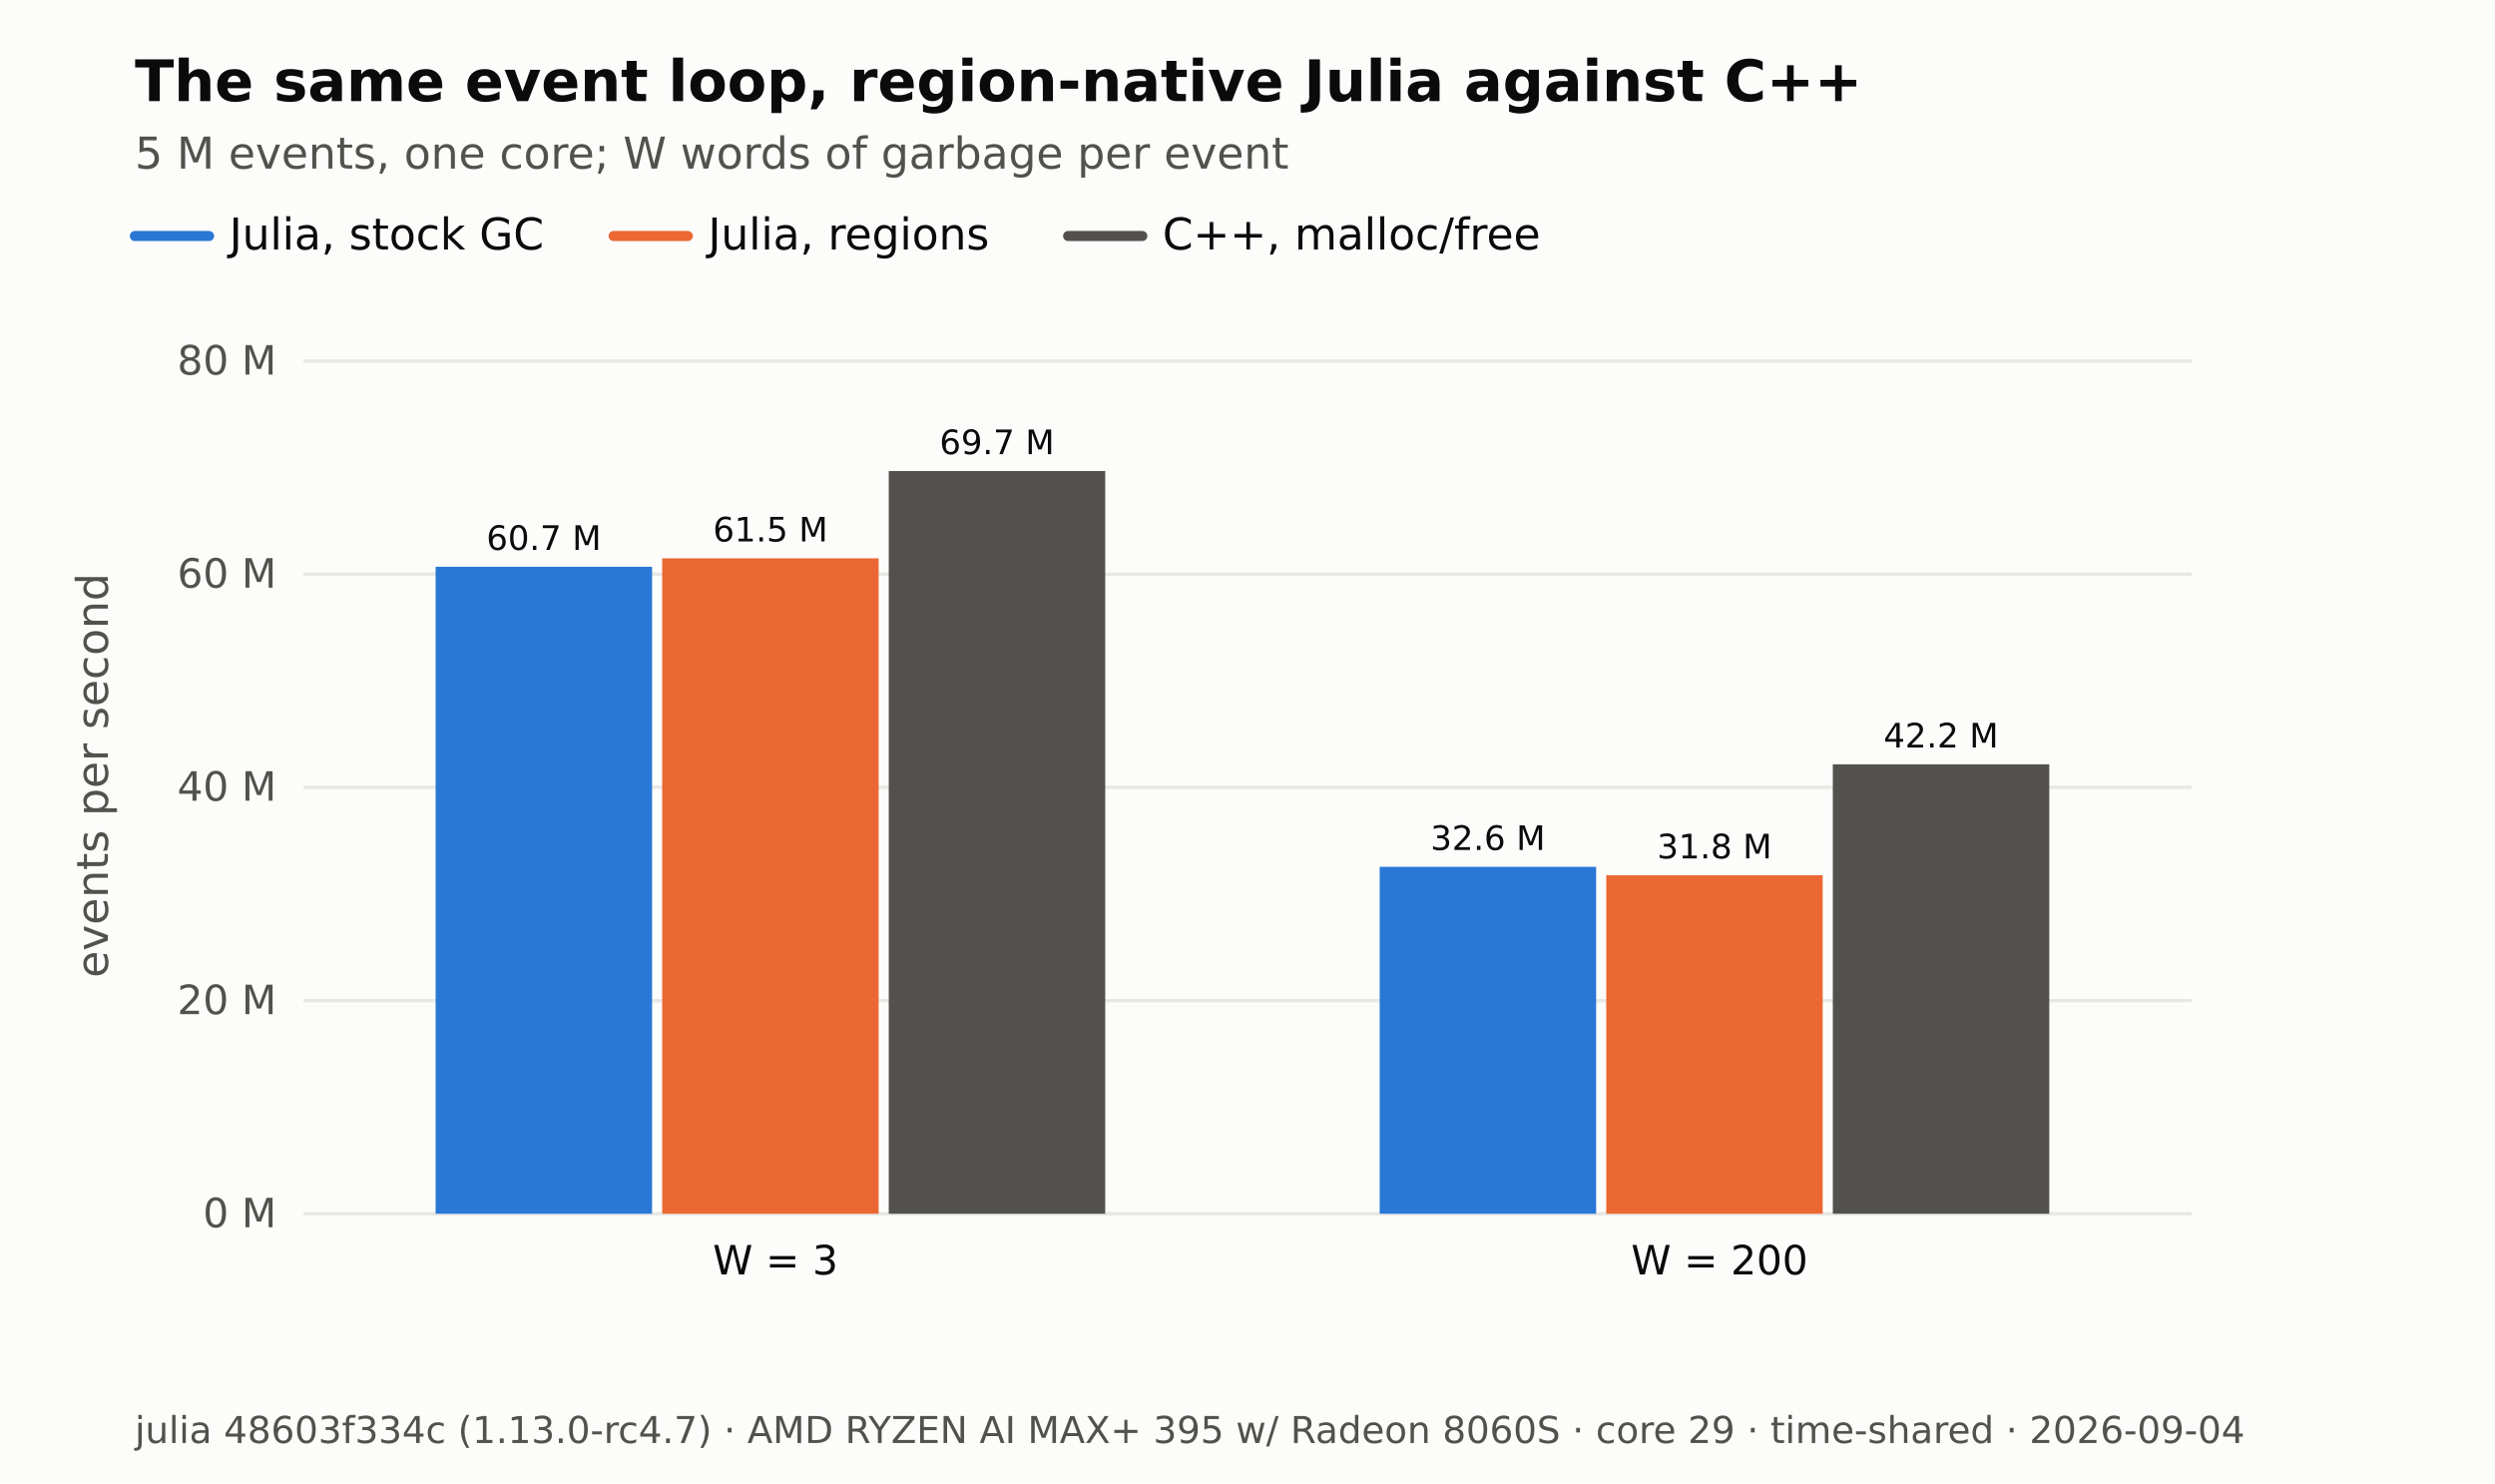
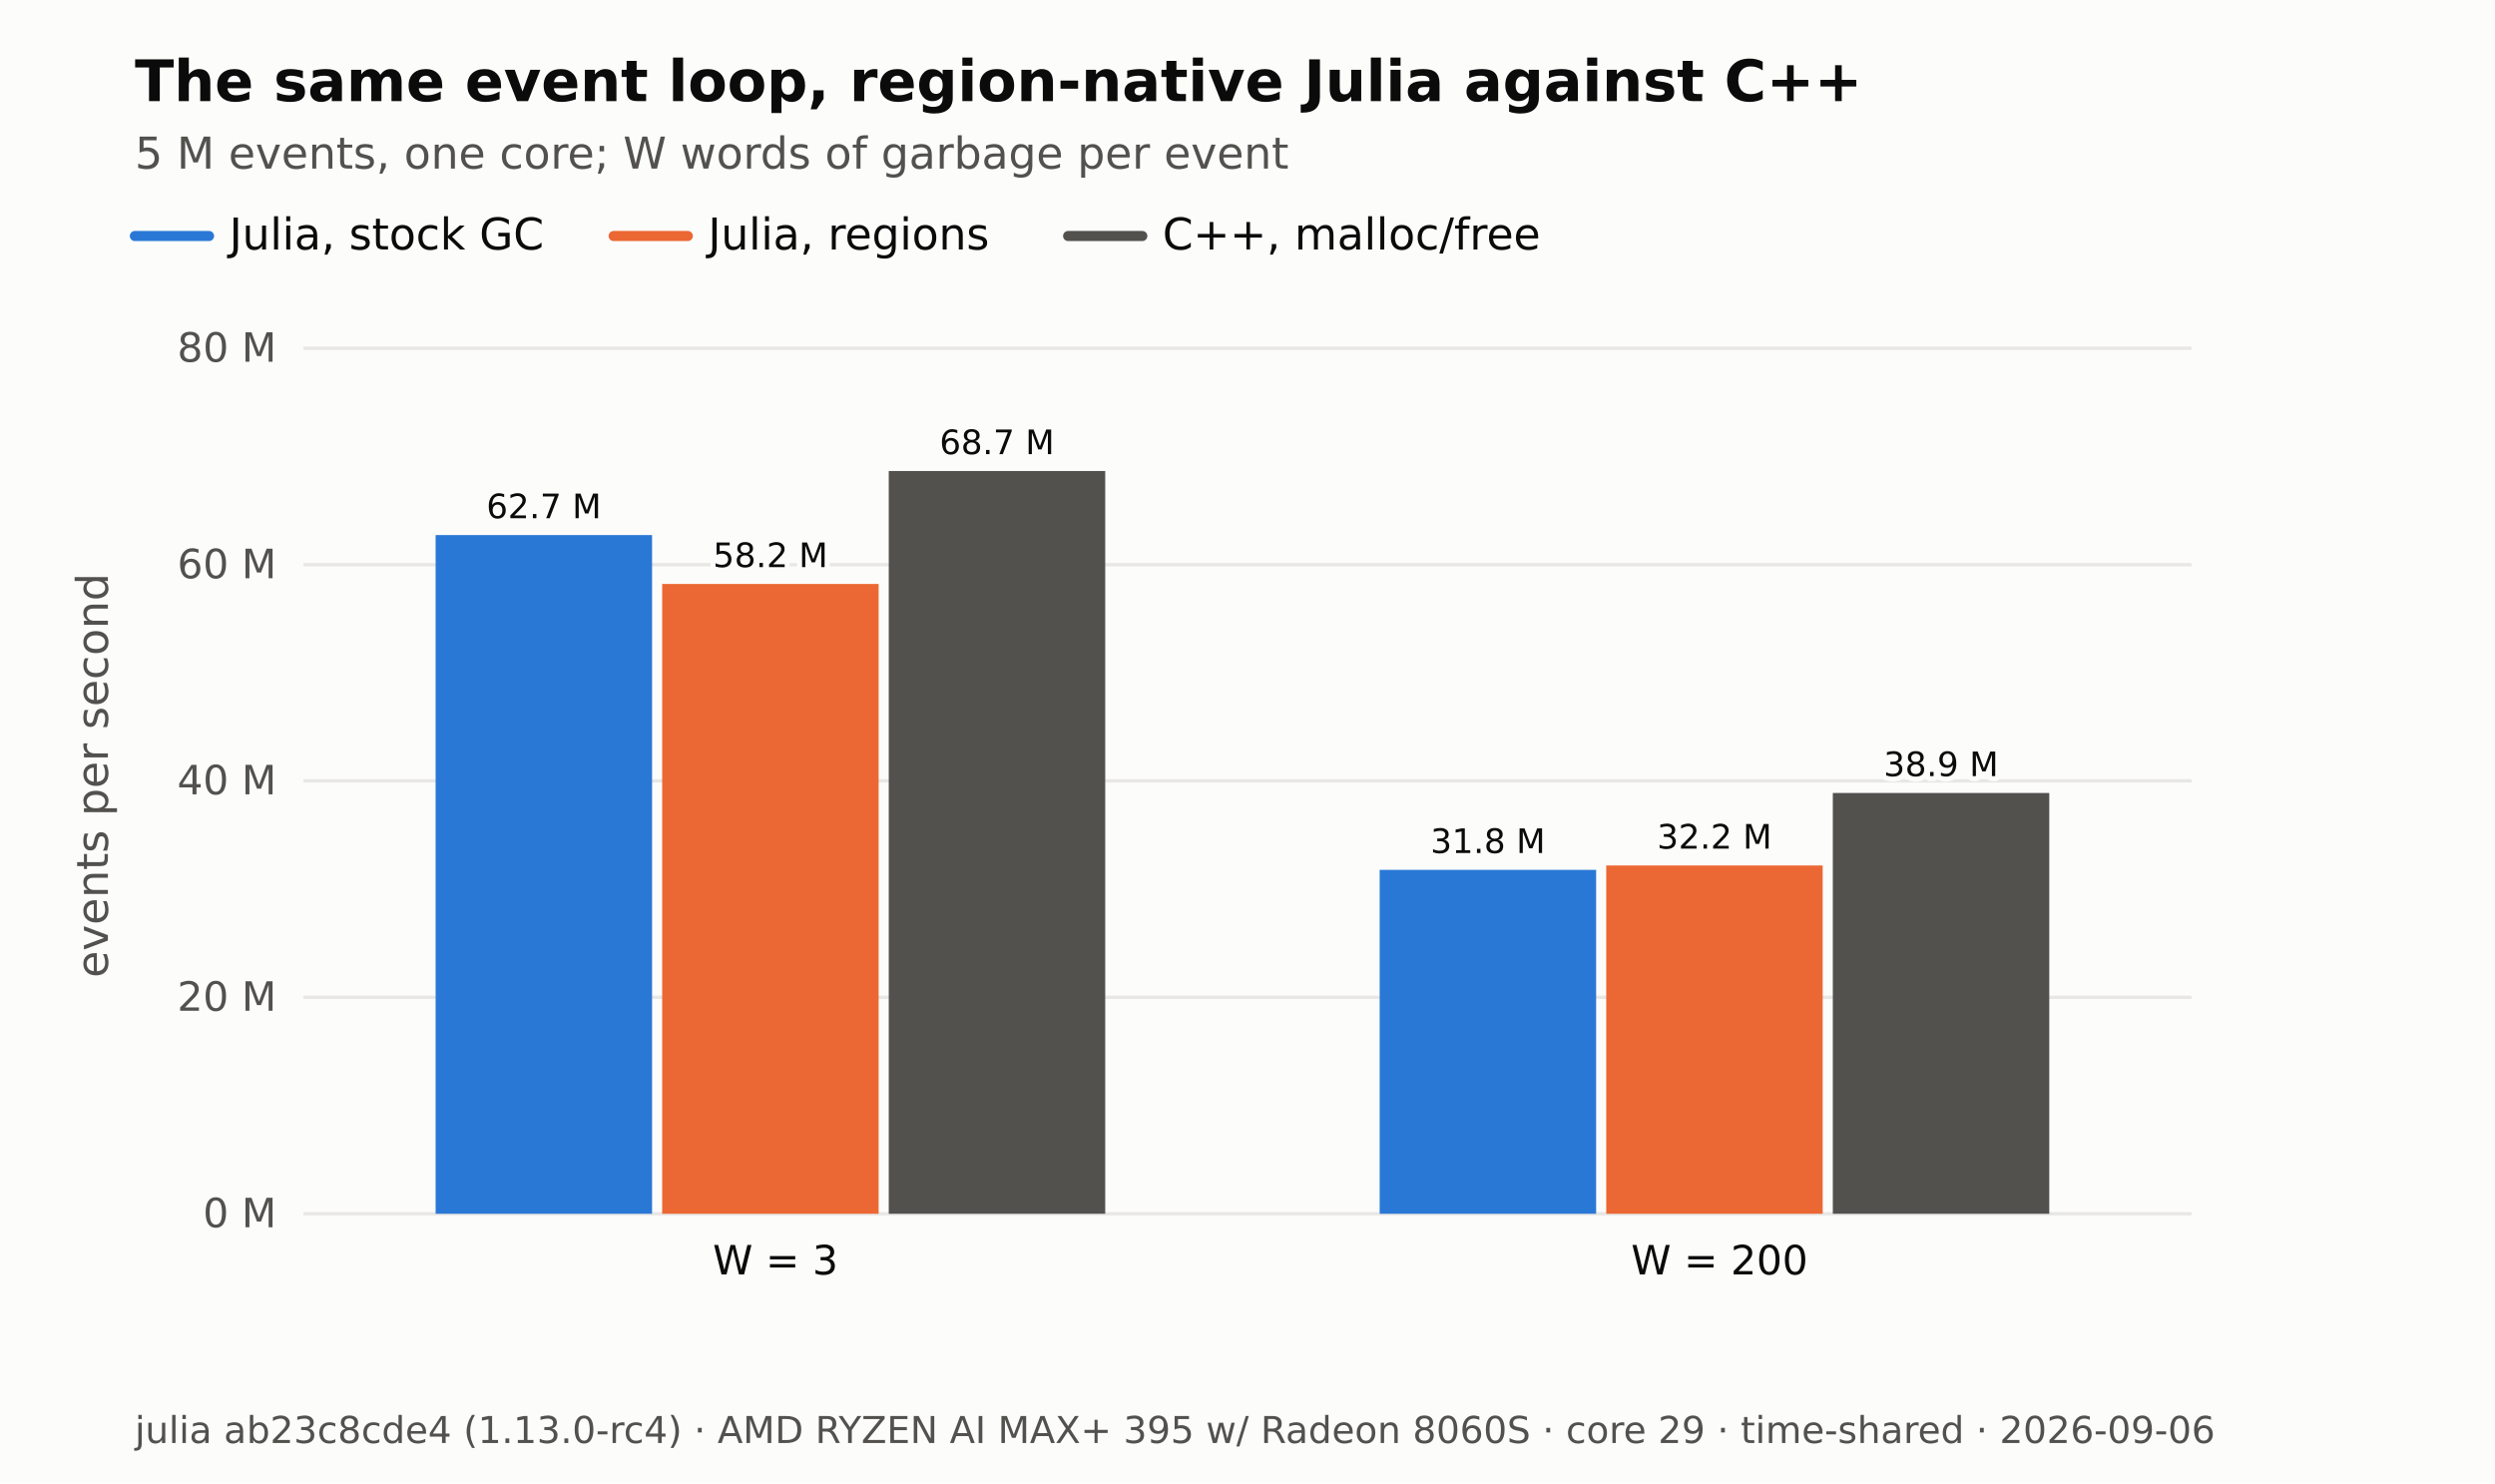
<svg xmlns="http://www.w3.org/2000/svg" viewBox="0 0 740 440" font-size="13">
  <rect width="740" height="440" fill="#fcfcfb" />
  <text x="40.0" y="30.0" font-family="DejaVu Sans, sans-serif" font-size="17" fill="#0b0b0b" text-anchor="start" font-weight="bold">The same event loop, region-native Julia against C++</text>
  <text x="40.0" y="50.0" font-family="DejaVu Sans, sans-serif" font-size="13" fill="#52514e" text-anchor="start">5 M events, one core; W words of garbage per event</text>
  <line x1="40" y1="70" x2="62" y2="70" stroke="#2a78d6" stroke-width="3" stroke-linecap="round" />
  <text x="68.0" y="74.0" font-family="DejaVu Sans, sans-serif" font-size="13" fill="#0b0b0b" text-anchor="start">Julia, stock GC</text>
  <line x1="182.0" y1="70" x2="204.0" y2="70" stroke="#eb6834" stroke-width="3" stroke-linecap="round" />
  <text x="210.0" y="74.0" font-family="DejaVu Sans, sans-serif" font-size="13" fill="#0b0b0b" text-anchor="start">Julia, regions</text>
  <line x1="316.8" y1="70" x2="338.8" y2="70" stroke="#52514e" stroke-width="3" stroke-linecap="round" />
  <text x="344.8" y="74.0" font-family="DejaVu Sans, sans-serif" font-size="13" fill="#0b0b0b" text-anchor="start">C++, malloc/free</text>
  <line x1="90" y1="360.0" x2="650" y2="360.0" stroke="#e8e7e4" stroke-width="1" />
  <text x="82.0" y="364.0" font-family="DejaVu Sans, sans-serif" font-size="12" fill="#52514e" text-anchor="end">0 M</text>
-   <line x1="90" y1="296.8" x2="650" y2="296.8" stroke="#e8e7e4" stroke-width="1" />
-   <text x="82.0" y="300.8" font-family="DejaVu Sans, sans-serif" font-size="12" fill="#52514e" text-anchor="end">20 M</text>
-   <line x1="90" y1="233.5" x2="650" y2="233.5" stroke="#e8e7e4" stroke-width="1" />
-   <text x="82.0" y="237.5" font-family="DejaVu Sans, sans-serif" font-size="12" fill="#52514e" text-anchor="end">40 M</text>
-   <line x1="90" y1="170.3" x2="650" y2="170.3" stroke="#e8e7e4" stroke-width="1" />
-   <text x="82.0" y="174.3" font-family="DejaVu Sans, sans-serif" font-size="12" fill="#52514e" text-anchor="end">60 M</text>
-   <line x1="90" y1="107.1" x2="650" y2="107.1" stroke="#e8e7e4" stroke-width="1" />
-   <text x="82.0" y="111.1" font-family="DejaVu Sans, sans-serif" font-size="12" fill="#52514e" text-anchor="end">80 M</text>
-   <rect x="129.2" y="168.1" width="64.2" height="191.9" fill="#2a78d6" />
-   <text x="161.3" y="163.1" font-family="DejaVu Sans, sans-serif" font-size="10" fill="#0b0b0b" text-anchor="middle" paint-order="stroke" stroke="#fcfcfb" stroke-width="3" stroke-linejoin="round">60.7 M</text>
-   <rect x="196.4" y="165.6" width="64.2" height="194.4" fill="#eb6834" />
-   <text x="228.5" y="160.6" font-family="DejaVu Sans, sans-serif" font-size="10" fill="#0b0b0b" text-anchor="middle" paint-order="stroke" stroke="#fcfcfb" stroke-width="3" stroke-linejoin="round">61.5 M</text>
+   <line x1="90" y1="295.8" x2="650" y2="295.8" stroke="#e8e7e4" stroke-width="1" />
+   <text x="82.0" y="299.8" font-family="DejaVu Sans, sans-serif" font-size="12" fill="#52514e" text-anchor="end">20 M</text>
+   <line x1="90" y1="231.6" x2="650" y2="231.6" stroke="#e8e7e4" stroke-width="1" />
+   <text x="82.0" y="235.6" font-family="DejaVu Sans, sans-serif" font-size="12" fill="#52514e" text-anchor="end">40 M</text>
+   <line x1="90" y1="167.5" x2="650" y2="167.5" stroke="#e8e7e4" stroke-width="1" />
+   <text x="82.0" y="171.5" font-family="DejaVu Sans, sans-serif" font-size="12" fill="#52514e" text-anchor="end">60 M</text>
+   <line x1="90" y1="103.3" x2="650" y2="103.3" stroke="#e8e7e4" stroke-width="1" />
+   <text x="82.0" y="107.3" font-family="DejaVu Sans, sans-serif" font-size="12" fill="#52514e" text-anchor="end">80 M</text>
+   <rect x="129.2" y="158.7" width="64.2" height="201.3" fill="#2a78d6" />
+   <text x="161.3" y="153.7" font-family="DejaVu Sans, sans-serif" font-size="10" fill="#0b0b0b" text-anchor="middle" paint-order="stroke" stroke="#fcfcfb" stroke-width="3" stroke-linejoin="round">62.7 M</text>
+   <rect x="196.4" y="173.2" width="64.2" height="186.8" fill="#eb6834" />
+   <text x="228.5" y="168.2" font-family="DejaVu Sans, sans-serif" font-size="10" fill="#0b0b0b" text-anchor="middle" paint-order="stroke" stroke="#fcfcfb" stroke-width="3" stroke-linejoin="round">58.2 M</text>
  <rect x="263.6" y="139.7" width="64.2" height="220.3" fill="#52514e" />
-   <text x="295.7" y="134.7" font-family="DejaVu Sans, sans-serif" font-size="10" fill="#0b0b0b" text-anchor="middle" paint-order="stroke" stroke="#fcfcfb" stroke-width="3" stroke-linejoin="round">69.7 M</text>
+   <text x="295.7" y="134.7" font-family="DejaVu Sans, sans-serif" font-size="10" fill="#0b0b0b" text-anchor="middle" paint-order="stroke" stroke="#fcfcfb" stroke-width="3" stroke-linejoin="round">68.7 M</text>
  <text x="230.0" y="378.0" font-family="DejaVu Sans, sans-serif" font-size="12" fill="#0b0b0b" text-anchor="middle">W = 3</text>
-   <rect x="409.2" y="257.1" width="64.2" height="102.9" fill="#2a78d6" />
-   <text x="441.3" y="252.1" font-family="DejaVu Sans, sans-serif" font-size="10" fill="#0b0b0b" text-anchor="middle" paint-order="stroke" stroke="#fcfcfb" stroke-width="3" stroke-linejoin="round">32.6 M</text>
-   <rect x="476.4" y="259.6" width="64.2" height="100.4" fill="#eb6834" />
-   <text x="508.5" y="254.6" font-family="DejaVu Sans, sans-serif" font-size="10" fill="#0b0b0b" text-anchor="middle" paint-order="stroke" stroke="#fcfcfb" stroke-width="3" stroke-linejoin="round">31.8 M</text>
-   <rect x="543.6" y="226.7" width="64.2" height="133.3" fill="#52514e" />
-   <text x="575.7" y="221.7" font-family="DejaVu Sans, sans-serif" font-size="10" fill="#0b0b0b" text-anchor="middle" paint-order="stroke" stroke="#fcfcfb" stroke-width="3" stroke-linejoin="round">42.2 M</text>
+   <rect x="409.2" y="258.0" width="64.2" height="102.0" fill="#2a78d6" />
+   <text x="441.3" y="253.0" font-family="DejaVu Sans, sans-serif" font-size="10" fill="#0b0b0b" text-anchor="middle" paint-order="stroke" stroke="#fcfcfb" stroke-width="3" stroke-linejoin="round">31.8 M</text>
+   <rect x="476.4" y="256.7" width="64.2" height="103.3" fill="#eb6834" />
+   <text x="508.5" y="251.7" font-family="DejaVu Sans, sans-serif" font-size="10" fill="#0b0b0b" text-anchor="middle" paint-order="stroke" stroke="#fcfcfb" stroke-width="3" stroke-linejoin="round">32.2 M</text>
+   <rect x="543.6" y="235.2" width="64.2" height="124.8" fill="#52514e" />
+   <text x="575.7" y="230.2" font-family="DejaVu Sans, sans-serif" font-size="10" fill="#0b0b0b" text-anchor="middle" paint-order="stroke" stroke="#fcfcfb" stroke-width="3" stroke-linejoin="round">38.9 M</text>
  <text x="510.0" y="378.0" font-family="DejaVu Sans, sans-serif" font-size="12" fill="#0b0b0b" text-anchor="middle">W = 200</text>
  <text x="32.0" y="230.0" font-family="DejaVu Sans, sans-serif" font-size="13" fill="#52514e" text-anchor="middle" transform="rotate(-90 32 230.0)">events per second</text>
-   <text x="40.0" y="428.0" font-family="DejaVu Sans, sans-serif" font-size="11" fill="#52514e" text-anchor="start">julia 48603f334c (1.13.0-rc4.7) · AMD RYZEN AI MAX+ 395 w/ Radeon 8060S · core 29 · time-shared · 2026-09-04</text>
+   <text x="40.0" y="428.0" font-family="DejaVu Sans, sans-serif" font-size="11" fill="#52514e" text-anchor="start">julia ab23c8cde4 (1.13.0-rc4) · AMD RYZEN AI MAX+ 395 w/ Radeon 8060S · core 29 · time-shared · 2026-09-06</text>
</svg>
